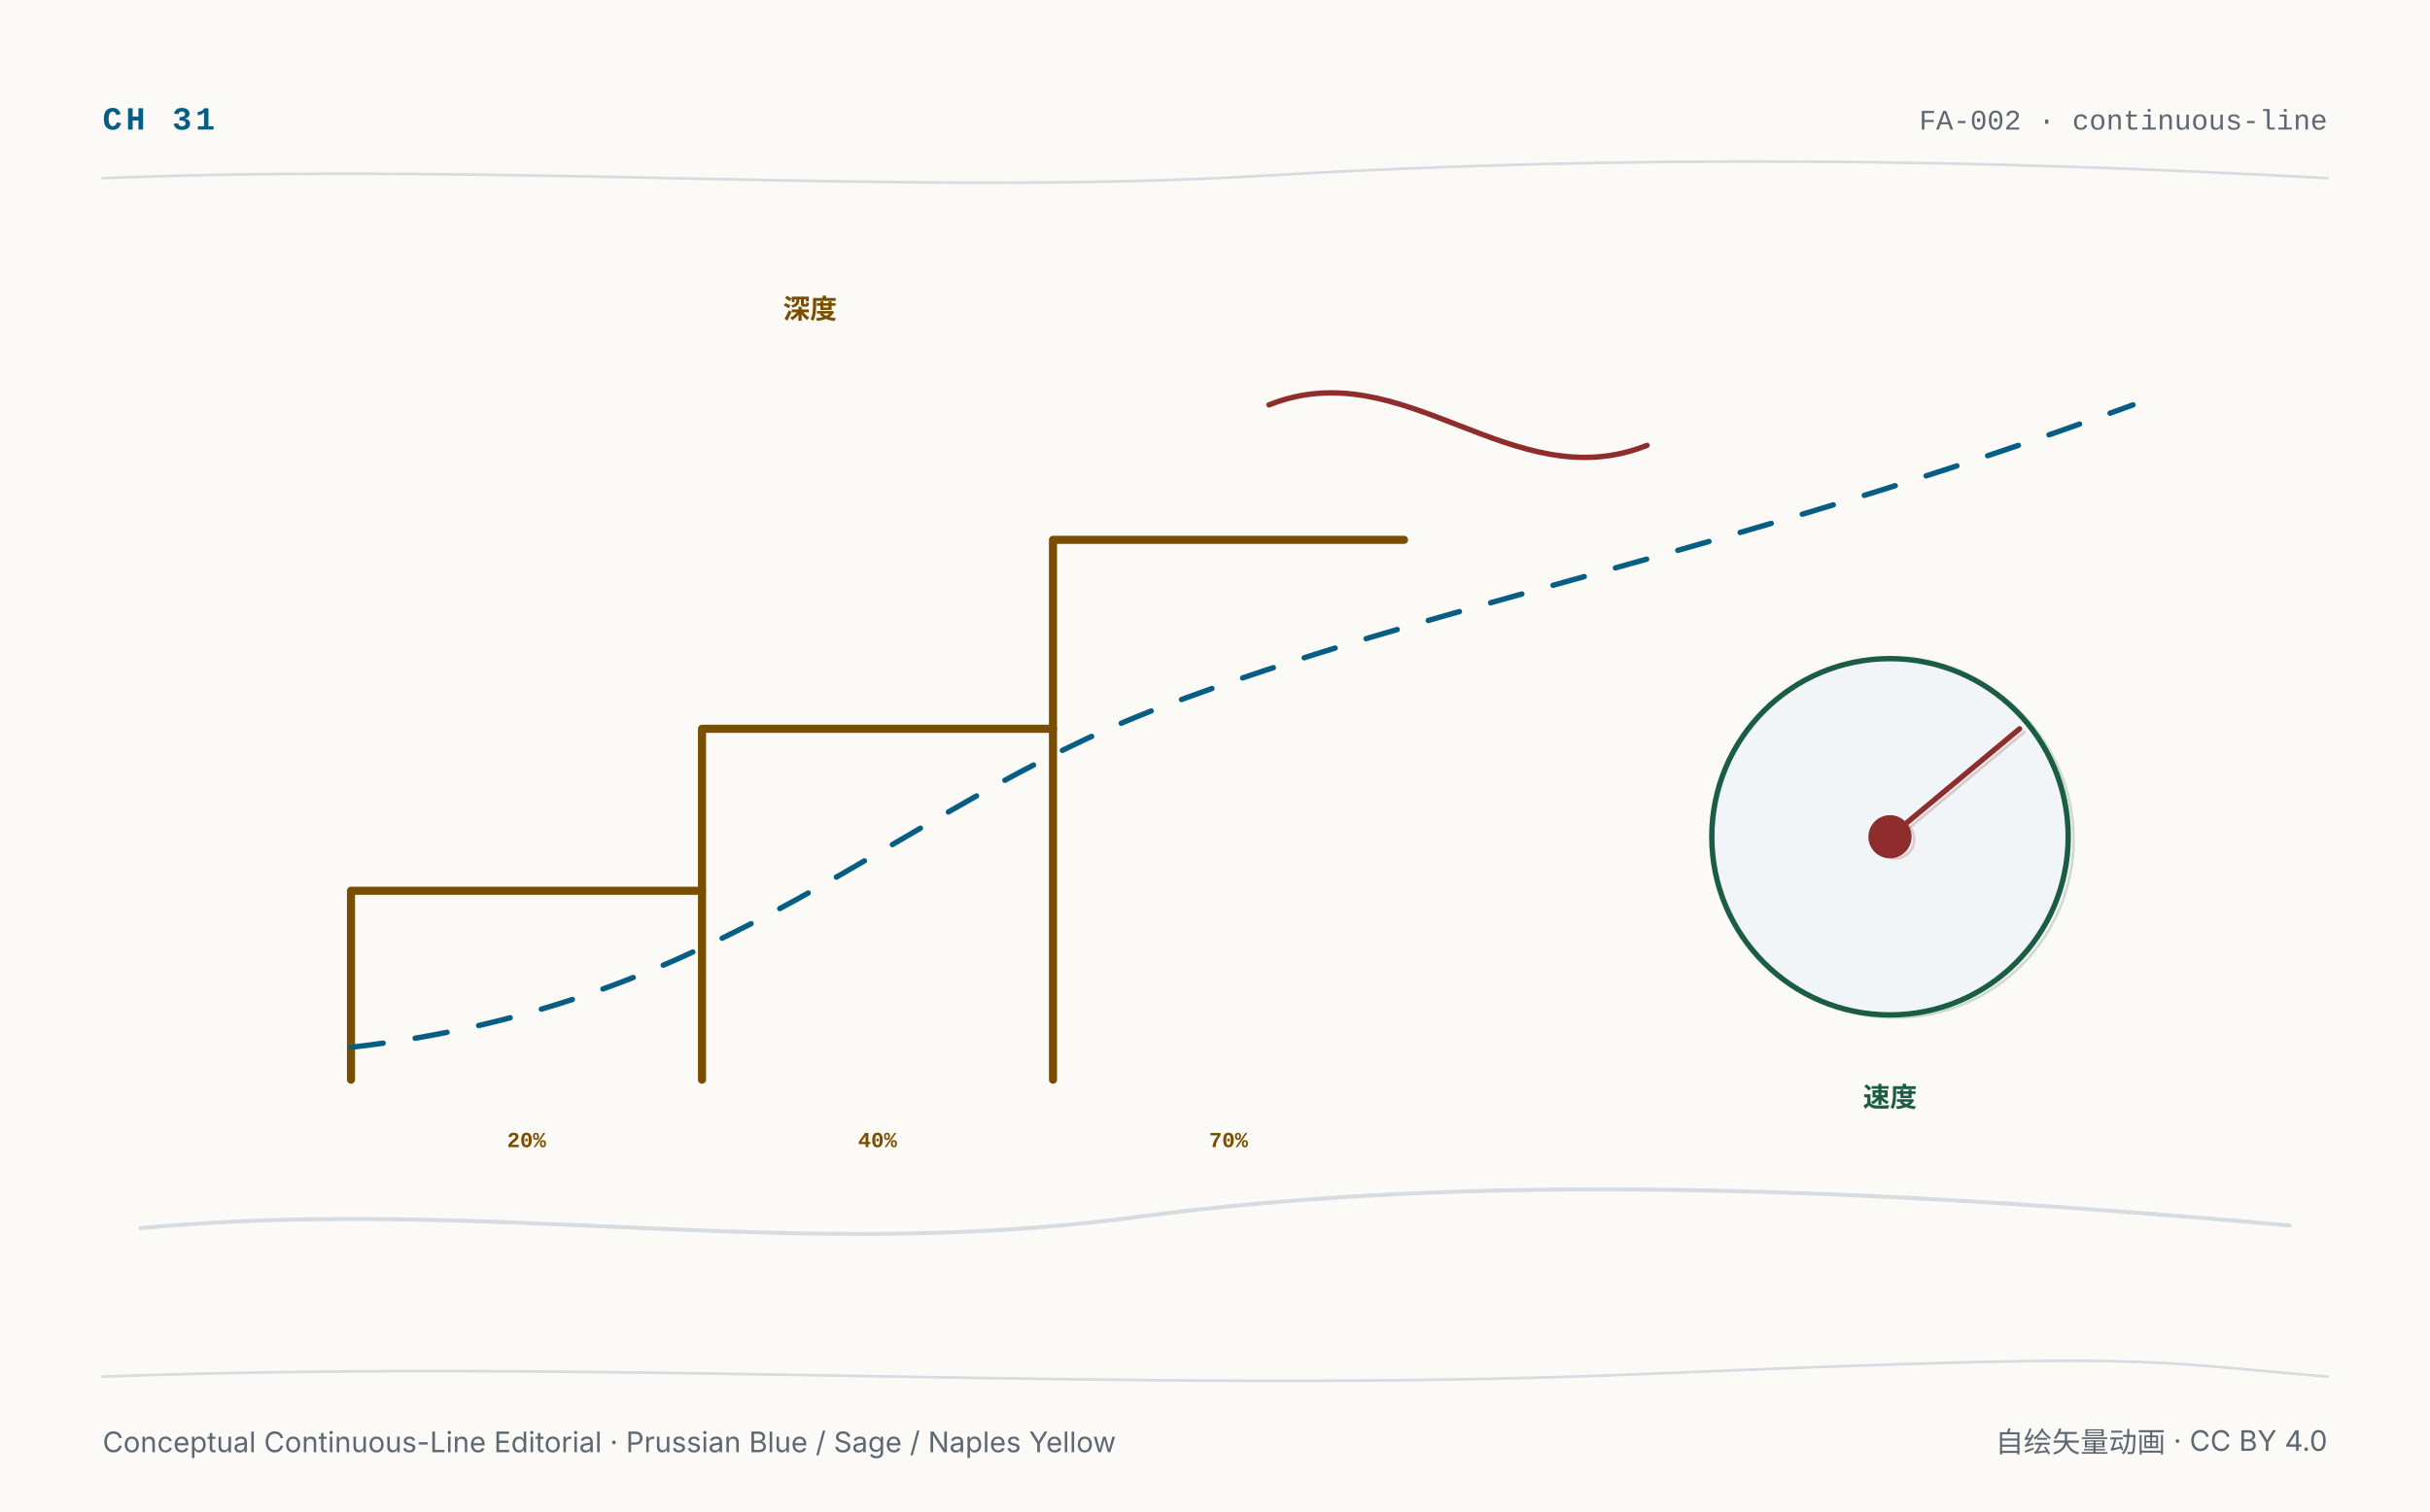
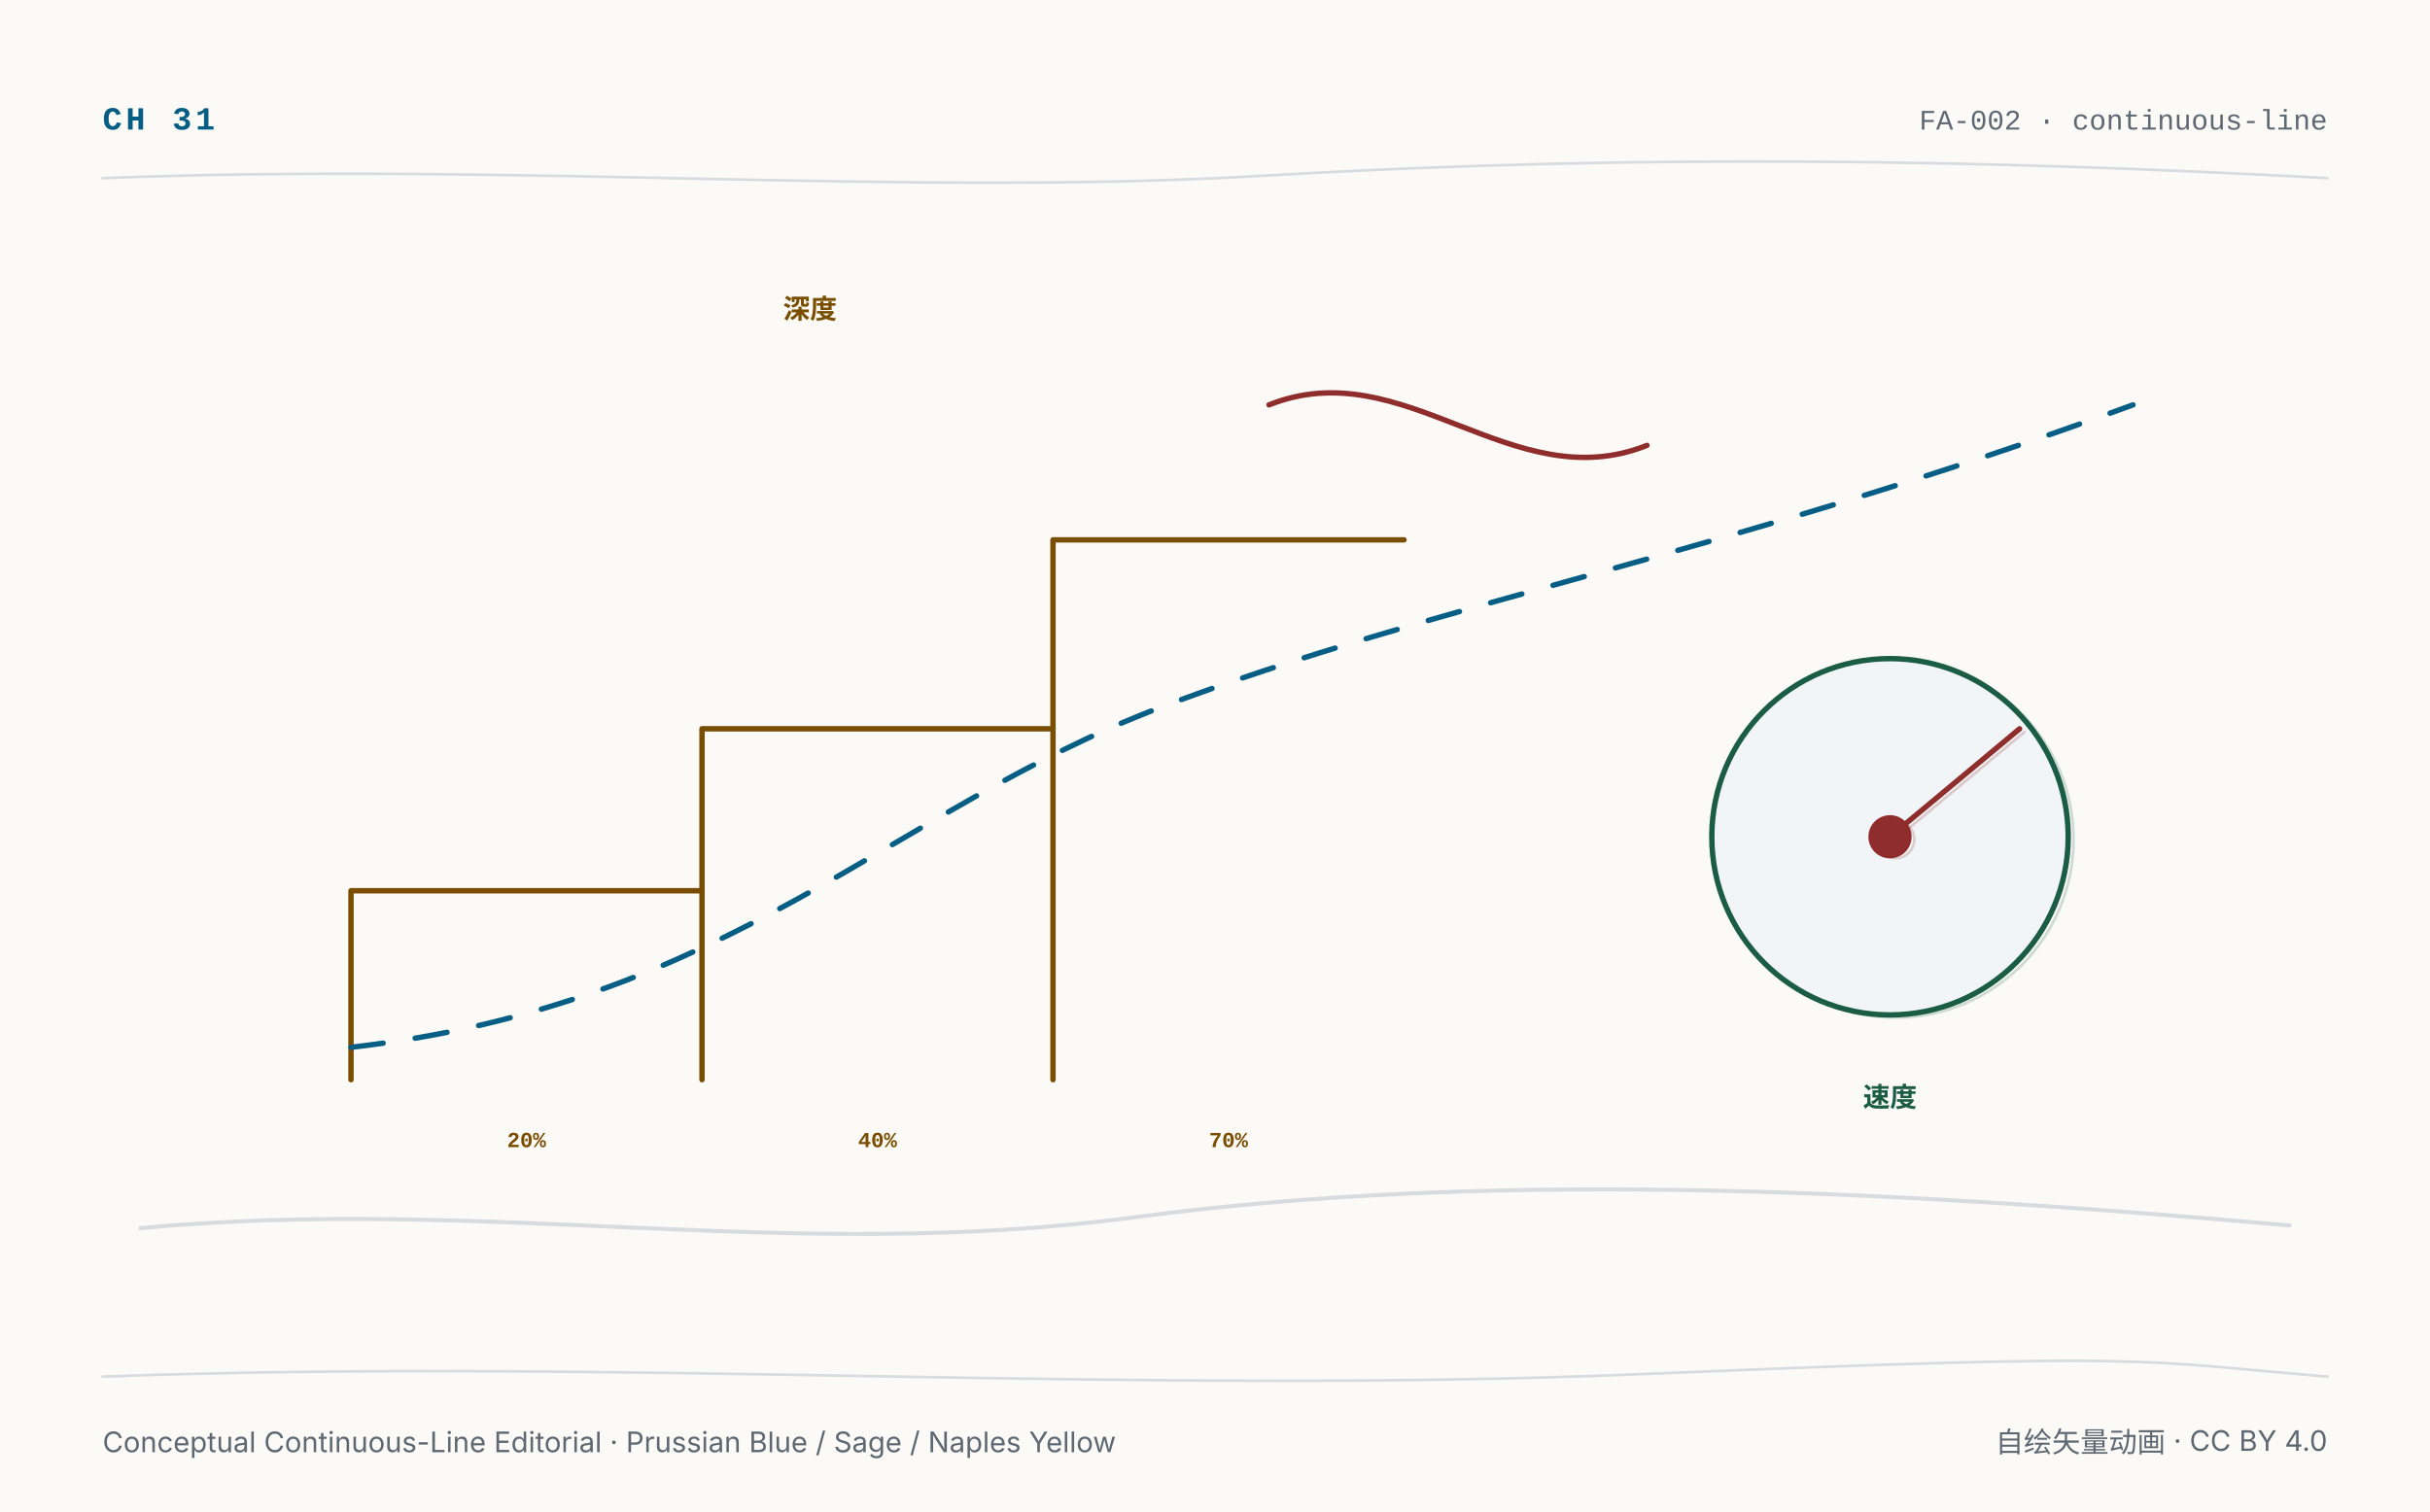
<svg xmlns="http://www.w3.org/2000/svg" width="900" height="560" viewBox="0 0 900 560" role="img" aria-label="Pedal depth is not speed">
  <style>

@keyframes hd-float{0%,100%{transform:translateY(0)}50%{transform:translateY(-5px)}}
@keyframes hd-sway{0%,100%{transform:rotate(-1deg)}50%{transform:rotate(1deg)}}
@keyframes hd-pulse{0%,100%{opacity:.58}50%{opacity:1}}
@keyframes hd-flow{from{stroke-dashoffset:0}to{stroke-dashoffset:-24px}}
.hd-float{animation:hd-float 3.8s ease-in-out infinite;transform-origin:center}
.hd-sway{animation:hd-sway 4.6s ease-in-out infinite;transform-origin:center}
.hd-pulse{animation:hd-pulse 2.4s ease-in-out infinite}
.hd-flow{stroke-dasharray:12 12;animation:hd-flow 1.8s linear infinite}
@media (prefers-reduced-motion:reduce){*{animation:none!important}}

@media (prefers-reduced-motion: reduce){*{animation:none!important}}
</style>
  <rect x="0" y="0" width="900" height="560" fill="#fbfaf7" />
  <rect x="0" y="0" width="900" height="560" fill="#fbfaf7" opacity="1" />
  <text x="38" y="48" font-size="12" fill="#075e84" text-anchor="start" opacity="1" font-family="ui-monospace,SFMono-Regular,'JetBrains Mono',Consolas,'Courier New',monospace" font-weight="800" letter-spacing="1.4">CH 31</text>
  <text x="862" y="48" font-size="10.5" fill="#5e6872" text-anchor="end" opacity="1" font-family="ui-monospace,SFMono-Regular,'JetBrains Mono',Consolas,'Courier New',monospace">FA-002 · continuous-line</text>
  <path d="M38 66 C190 60 335 73 470 65 S735 59 862 66" fill="none" opacity="1" stroke-linecap="round" stroke-linejoin="round" stroke="#d7dce1" stroke-width="1" />
  <path d="M52 455 C180 443 292 468 420 451 S690 440 848 454" fill="none" opacity="1" stroke-linecap="round" stroke-linejoin="round" stroke="#d7dce1" stroke-width="1.5" />
  <text x="300" y="118" font-size="10" fill="#7a4e00" text-anchor="middle" opacity="1" font-family="ui-monospace,SFMono-Regular,'JetBrains Mono',Consolas,'Courier New',monospace" font-weight="700">深度</text>
-   <path d="M130 400 L130 330 L260 330" fill="none" opacity="1" stroke-linecap="round" stroke-linejoin="round" stroke="#7a4e00" stroke-width="3" />
-   <path d="M260 400 L260 270 L390 270" fill="none" opacity="1" stroke-linecap="round" stroke-linejoin="round" stroke="#7a4e00" stroke-width="3" />
-   <path d="M390 400 L390 200 L520 200" fill="none" opacity="1" stroke-linecap="round" stroke-linejoin="round" stroke="#7a4e00" stroke-width="3" />
+   <path d="M130 400 L130 330 L260 330" fill="none" opacity="1" stroke-linecap="round" stroke-linejoin="round" stroke="#7a4e00" stroke-width="2" />
+   <path d="M260 400 L260 270 L390 270" fill="none" opacity="1" stroke-linecap="round" stroke-linejoin="round" stroke="#7a4e00" stroke-width="2" />
+   <path d="M390 400 L390 200 L520 200" fill="none" opacity="1" stroke-linecap="round" stroke-linejoin="round" stroke="#7a4e00" stroke-width="2" />
  <text x="195" y="425" font-size="8" fill="#7a4e00" text-anchor="middle" opacity="1" font-family="ui-monospace,SFMono-Regular,'JetBrains Mono',Consolas,'Courier New',monospace" font-weight="700">20%</text>
  <text x="325" y="425" font-size="8" fill="#7a4e00" text-anchor="middle" opacity="1" font-family="ui-monospace,SFMono-Regular,'JetBrains Mono',Consolas,'Courier New',monospace" font-weight="700">40%</text>
  <text x="455" y="425" font-size="8" fill="#7a4e00" text-anchor="middle" opacity="1" font-family="ui-monospace,SFMono-Regular,'JetBrains Mono',Consolas,'Courier New',monospace" font-weight="700">70%</text>
  <path d="M130 388 C270 372 330 300 430 262 S640 205 790 150" fill="none" opacity="1" stroke-linecap="round" stroke-linejoin="round" stroke="#075e84" stroke-width="2" class="hd-flow" />
  <circle cx="702" cy="311" r="66" fill="none" opacity="0.2" stroke="#1b5c45" stroke-width="1" />
  <circle cx="700" cy="310" r="66" fill="#f1f5f7" opacity="1" stroke="#1b5c45" stroke-width="2" />
  <line x1="701.8" y1="311.2" x2="749.8" y2="271.2" stroke="#8f2d2d" stroke-width="1" stroke-linecap="round" opacity="0.22" />
  <line x1="700" y1="310" x2="748" y2="270" stroke="#8f2d2d" stroke-width="2" stroke-linecap="round" opacity="1" />
  <circle cx="702" cy="311" r="7" fill="none" opacity="0.2" stroke="#8f2d2d" stroke-width="1" />
  <circle cx="700" cy="310" r="7" fill="#8f2d2d" opacity="1" stroke="#8f2d2d" stroke-width="2" />
  <text x="700" y="410" font-size="10" fill="#1b5c45" text-anchor="middle" opacity="1" font-family="ui-monospace,SFMono-Regular,'JetBrains Mono',Consolas,'Courier New',monospace" font-weight="700">速度</text>
  <path d="M470 150 C520 130 560 185 610 165" fill="none" opacity="1" stroke-linecap="round" stroke-linejoin="round" stroke="#8f2d2d" stroke-width="2" class="hd-pulse" />
  <path d="M38 510 C230 503 420 517 610 509 S790 504 862 510" fill="none" opacity="1" stroke-linecap="round" stroke-linejoin="round" stroke="#d7dce1" stroke-width="1" />
  <text x="38" y="538" font-size="10.5" fill="#5e6872" text-anchor="start" opacity="1" font-family="'PingFang SC','Hiragino Sans GB','Microsoft YaHei',system-ui,-apple-system,'Segoe UI',sans-serif">Conceptual Continuous-Line Editorial · Prussian Blue / Sage / Naples Yellow</text>
  <text x="862" y="538" font-size="10.5" fill="#5e6872" text-anchor="end" opacity="1" font-family="'PingFang SC','Hiragino Sans GB','Microsoft YaHei',system-ui,-apple-system,'Segoe UI',sans-serif">自绘矢量动画 · CC BY 4.0</text>
</svg>
